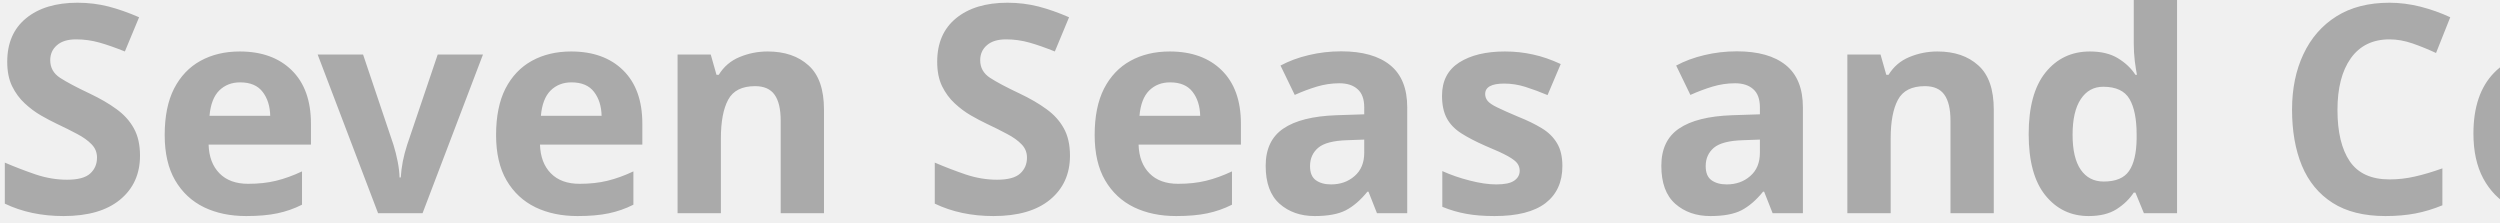
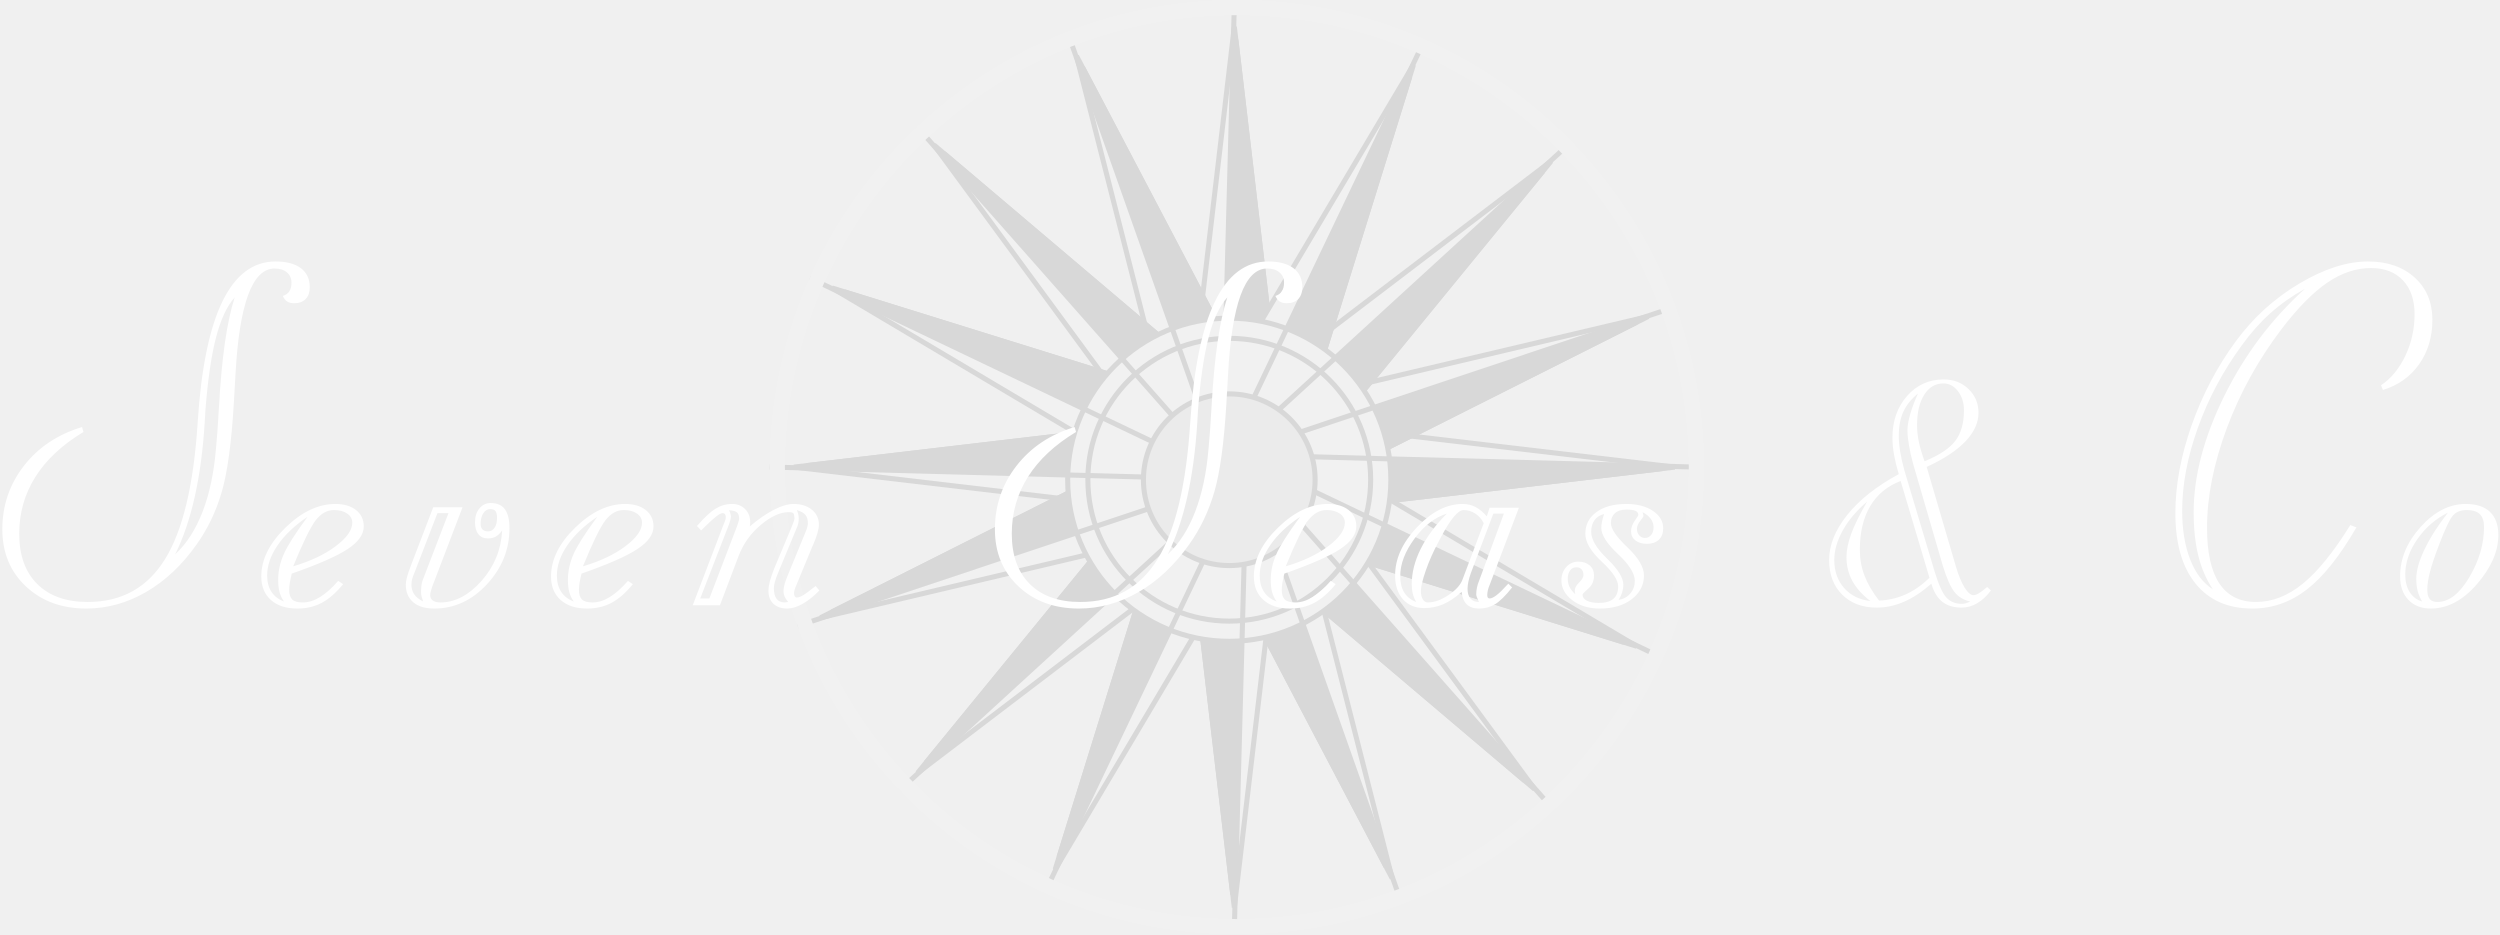
- <svg xmlns="http://www.w3.org/2000/svg" width="258px" height="23px" viewBox="0 0 258 23" version="1.1">
-   <g id="Page-1" stroke="none" stroke-width="1" fill="none" fill-rule="evenodd" font-family="SnellRoundhand-Black, Snell Roundhand" font-size="30" font-weight="700">
-     <g id="Home-Copy" transform="translate(-594, -5862)" fill="#AAAAAA">
-       <text id="Seven-Seas-and-Co">
-         <tspan x="593.12" y="5884">Seven Seas and Co</tspan>
-       </text>
+ <svg xmlns="http://www.w3.org/2000/svg" width="380px" height="142px" viewBox="0 0 380 142" version="1.1">
+   <g id="Page-1" stroke="none" stroke-width="1" fill="none" fill-rule="evenodd">
+     <g id="Logotype-Copy">
+       <g id="Logo" opacity="0.1" transform="translate(117, 0)">
+         <g id="Group" transform="translate(0, 0.767568)" fill-rule="nonzero" stroke="#000000" stroke-width="0.77">
+           <g id="Row" transform="translate(64.47568, 0)">
+             <g id="Arrrow">
+               <path d="M6.141,3.295 L0.433,51.81 L11.848,51.81 L6.141,3.295 Z" id="Rectangle" fill="#FFFFFF" />
+               <path d="M6.371,5.255 L5.002,51.81 L11.848,51.81 L6.371,5.255 Z" id="Rectangle-Copy" fill="#000000" />
+             </g>
+             <g id="Arrrow-Copy" transform="translate(6.140541, 104.3892) scale(-1, -1) translate(-6.140541, -104.3892) translate(0, 68.31351)">
+               <path d="M6.141,3.295 L0.433,51.81 L11.848,51.81 L6.141,3.295 Z" id="Rectangle" fill="#FFFFFF" />
+               <path d="M6.371,5.255 L5.002,51.81 L11.848,51.81 L6.371,5.255 Z" id="Rectangle-Copy" fill="#000000" />
+             </g>
+           </g>
+           <g id="Row-Copy" transform="translate(70.61622, 70.23243) rotate(-90) translate(-70.61622, -70.23243) translate(64.47568, 0)">
+             <g id="Arrrow">
+               <path d="M6.141,3.295 L0.433,51.81 L11.848,51.81 L6.141,3.295 Z" id="Rectangle" fill="#FFFFFF" />
+               <path d="M6.371,5.255 L5.002,51.81 L11.848,51.81 L6.371,5.255 Z" id="Rectangle-Copy" fill="#000000" />
+             </g>
+             <g id="Arrrow-Copy" transform="translate(6.140541, 104.3892) scale(-1, -1) translate(-6.140541, -104.3892) translate(0, 68.31351)">
+               <path d="M6.141,3.295 L0.433,51.81 L11.848,51.81 L6.141,3.295 Z" id="Rectangle" fill="#FFFFFF" />
+               <path d="M6.371,5.255 L5.002,51.81 L11.848,51.81 L6.371,5.255 Z" id="Rectangle-Copy" fill="#000000" />
+             </g>
+           </g>
+           <g id="Row-Copy-2" transform="translate(70.61622, 70.23243) rotate(-110) translate(-70.61622, -70.23243) translate(64.47568, 0)">
+             <g id="Arrrow">
+               <path d="M6.141,3.295 L0.433,51.81 L11.848,51.81 L6.141,3.295 Z" id="Rectangle" fill="#FFFFFF" />
+               <path d="M6.371,5.255 L5.002,51.81 L11.848,51.81 L6.371,5.255 Z" id="Rectangle-Copy" fill="#000000" />
+             </g>
+             <g id="Arrrow-Copy" transform="translate(6.140541, 104.3892) scale(-1, -1) translate(-6.140541, -104.3892) translate(0, 68.31351)">
+               <path d="M6.141,3.295 L0.433,51.81 L11.848,51.81 L6.141,3.295 Z" id="Rectangle" fill="#FFFFFF" />
+               <path d="M6.371,5.255 L5.002,51.81 L11.848,51.81 L6.371,5.255 Z" id="Rectangle-Copy" fill="#000000" />
+             </g>
+           </g>
+           <g id="Row-Copy-3" transform="translate(70.61622, 70.23243) rotate(-134) translate(-70.61622, -70.23243) translate(64.47568, 0)">
+             <g id="Arrrow">
+               <path d="M6.141,3.295 L0.433,51.81 L11.848,51.81 L6.141,3.295 Z" id="Rectangle" fill="#FFFFFF" />
+               <path d="M6.371,5.255 L5.002,51.81 L11.848,51.81 L6.371,5.255 Z" id="Rectangle-Copy" fill="#000000" />
+             </g>
+             <g id="Arrrow-Copy" transform="translate(6.140541, 104.3892) scale(-1, -1) translate(-6.140541, -104.3892) translate(0, 68.31351)">
+               <path d="M6.141,3.295 L0.433,51.81 L11.848,51.81 L6.141,3.295 Z" id="Rectangle" fill="#FFFFFF" />
+               <path d="M6.371,5.255 L5.002,51.81 L11.848,51.81 L6.371,5.255 Z" id="Rectangle-Copy" fill="#000000" />
+             </g>
+           </g>
+           <g id="Row-Copy-4" transform="translate(70.61622, 70.23243) rotate(-156) translate(-70.61622, -70.23243) translate(64.47568, 0)">
+             <g id="Arrrow">
+               <path d="M6.141,3.295 L0.433,51.81 L11.848,51.81 L6.141,3.295 Z" id="Rectangle" fill="#FFFFFF" />
+               <path d="M6.371,5.255 L5.002,51.81 L11.848,51.81 L6.371,5.255 Z" id="Rectangle-Copy" fill="#000000" />
+             </g>
+             <g id="Arrrow-Copy" transform="translate(6.140541, 104.3892) scale(-1, -1) translate(-6.140541, -104.3892) translate(0, 68.31351)">
+               <path d="M6.141,3.295 L0.433,51.81 L11.848,51.81 L6.141,3.295 Z" id="Rectangle" fill="#FFFFFF" />
+               <path d="M6.371,5.255 L5.002,51.81 L11.848,51.81 L6.371,5.255 Z" id="Rectangle-Copy" fill="#000000" />
+             </g>
+           </g>
+           <g id="Row-Copy-5" transform="translate(70.61622, 70.23243) rotate(-21) translate(-70.61622, -70.23243) translate(64.47568, 0)">
+             <g id="Arrrow">
+               <path d="M6.141,3.295 L0.433,51.81 L11.848,51.81 L6.141,3.295 Z" id="Rectangle" fill="#FFFFFF" />
+               <path d="M6.371,5.255 L5.002,51.81 L11.848,51.81 L6.371,5.255 Z" id="Rectangle-Copy" fill="#000000" />
+             </g>
+             <g id="Arrrow-Copy" transform="translate(6.140541, 104.3892) scale(-1, -1) translate(-6.140541, -104.3892) translate(0, 68.31351)">
+               <path d="M6.141,3.295 L0.433,51.81 L11.848,51.81 L6.141,3.295 Z" id="Rectangle" fill="#FFFFFF" />
+               <path d="M6.371,5.255 L5.002,51.81 L11.848,51.81 L6.371,5.255 Z" id="Rectangle-Copy" fill="#000000" />
+             </g>
+           </g>
+           <g id="Row-Copy-6" transform="translate(70.61622, 70.23243) rotate(-43) translate(-70.61622, -70.23243) translate(64.47568, 0)">
+             <g id="Arrrow">
+               <path d="M6.141,3.295 L0.433,51.81 L11.848,51.81 L6.141,3.295 Z" id="Rectangle" fill="#FFFFFF" />
+               <path d="M6.371,5.255 L5.002,51.81 L11.848,51.81 L6.371,5.255 Z" id="Rectangle-Copy" fill="#000000" />
+             </g>
+             <g id="Arrrow-Copy" transform="translate(6.140541, 104.3892) scale(-1, -1) translate(-6.140541, -104.3892) translate(0, 68.31351)">
+               <path d="M6.141,3.295 L0.433,51.81 L11.848,51.81 L6.141,3.295 Z" id="Rectangle" fill="#FFFFFF" />
+               <path d="M6.371,5.255 L5.002,51.81 L11.848,51.81 L6.371,5.255 Z" id="Rectangle-Copy" fill="#000000" />
+             </g>
+           </g>
+           <g id="Row-Copy-7" transform="translate(70.61622, 70.23243) rotate(-66) translate(-70.61622, -70.23243) translate(64.47568, 0)">
+             <g id="Arrrow">
+               <path d="M6.141,3.295 L0.433,51.81 L11.848,51.81 L6.141,3.295 Z" id="Rectangle" fill="#FFFFFF" />
+               <path d="M6.371,5.255 L5.002,51.81 L11.848,51.81 L6.371,5.255 Z" id="Rectangle-Copy" fill="#000000" />
+             </g>
+             <g id="Arrrow-Copy" transform="translate(6.140541, 104.3892) scale(-1, -1) translate(-6.140541, -104.3892) translate(0, 68.31351)">
+               <path d="M6.141,3.295 L0.433,51.81 L11.848,51.81 L6.141,3.295 Z" id="Rectangle" fill="#FFFFFF" />
+               <path d="M6.371,5.255 L5.002,51.81 L11.848,51.81 L6.371,5.255 Z" id="Rectangle-Copy" fill="#000000" />
+             </g>
+           </g>
+         </g>
+         <g id="Group-2" transform="translate(45.28649, 48.35676)" fill="#FFFFFF" fill-rule="nonzero" stroke="#000000" stroke-width="0.77">
+           <circle id="Oval" cx="24.562" cy="24.562" r="24.562" />
+           <circle id="Oval-Copy" cx="24.562" cy="24.562" r="21.492" />
+         </g>
+         <g id="Group-3" transform="translate(0, 0.767568)" fill-rule="nonzero" stroke="#000000" stroke-linecap="square" stroke-width="0.77">
+           <path d="M70.616,0 L68.697,71.768" id="Line" />
+           <path d="M72.919,68.314 L71,140.081" id="Line" transform="translate(71.76757, 104.3892) scale(-1, -1) translate(-71.76757, -104.3892) " />
+           <path d="M37.227,35.308 L35.308,107.076" id="Line" transform="translate(36.26757, 71.19189) rotate(-90) translate(-36.26757, -71.19189) " />
+           <path d="M105.924,33.389 L104.005,105.157" id="Line" transform="translate(104.9649, 69.27297) scale(-1, -1) rotate(-90) translate(-104.9649, -69.27297) " />
+           <path d="M39.627,46.998 L37.708,118.766" id="Line" transform="translate(38.6672, 82.88196) rotate(-110) translate(-38.6672, -82.88196) " />
+           <path d="M103.525,21.699 L101.606,93.467" id="Line" transform="translate(102.5652, 57.58291) scale(-1, -1) rotate(-110) translate(-102.5652, -57.58291) " />
+           <path d="M47.534,58.899 L45.615,130.667" id="Line" transform="translate(46.57436, 94.78319) rotate(-134) translate(-46.57436, -94.78319) " />
+           <path d="M95.618,9.798 L93.699,81.565" id="Line" transform="translate(94.65807, 45.68168) scale(-1, -1) rotate(-134) translate(-94.65807, -45.68168) " />
+           <path d="M58.481,66.118 L56.562,137.886" id="Line" transform="translate(57.52187, 102.0017) rotate(-156) translate(-57.52187, -102.0017) " />
+           <path d="M84.67,2.579 L82.751,74.347" id="Line" transform="translate(83.71056, 38.46313) scale(-1, -1) rotate(-156) translate(-83.71056, -38.46313) " />
+           <path d="M58.37,2.625 L56.452,74.393" id="Line" transform="translate(57.41103, 38.50905) rotate(-21) translate(-57.41103, -38.50905) " />
+           <path d="M84.781,66.072 L82.862,137.84" id="Line" transform="translate(83.8214, 101.9558) scale(-1, -1) rotate(-21) translate(-83.8214, -101.9558) " />
+           <path d="M47.448,9.882 L45.529,81.65" id="Line" transform="translate(46.48879, 45.76577) rotate(-43) translate(-46.48879, -45.76577) " />
+           <path d="M95.703,58.815 L93.784,130.583" id="Line" transform="translate(94.74364, 94.69909) scale(-1, -1) rotate(-43) translate(-94.74364, -94.69909) " />
+           <path d="M39.806,21.254 L37.887,93.022" id="Line" transform="translate(38.84692, 57.13809) rotate(-66) translate(-38.84692, -57.13809) " />
+           <path d="M103.345,47.443 L101.426,119.211" id="Line" transform="translate(102.3855, 83.32678) scale(-1, -1) rotate(-66) translate(-102.3855, -83.32678) " />
+         </g>
+         <circle id="Oval-Copy-2" stroke="#000000" stroke-width="0.77" fill="#BDBDBD" fill-rule="nonzero" cx="69.849" cy="72.919" r="13.049" />
+         <path d="M70.999,2.303 C33.121,2.303 2.303,33.119 2.303,70.999 C2.303,108.879 33.121,139.697 70.999,139.697 C108.881,139.697 139.697,108.879 139.697,70.999 C139.697,33.119 108.881,2.303 70.999,2.303 Z M70.999,142 C31.85,142 0,110.15 0,71 C0,31.85 31.85,0 70.999,0 C110.15,0 142,31.85 142,71 C142,110.15 110.15,142 70.999,142 Z" id="Fill-232" fill="#FFFFFF" />
+       </g>
+       <path d="M26.624,84.265 C28.359,82.649 29.749,80.487 30.795,77.778 C31.84,75.069 32.517,71.885 32.826,68.225 C32.969,66.799 33.123,64.649 33.29,61.773 C33.694,54.359 34.49,48.834 35.678,45.199 C34.49,46.529 33.539,48.573 32.826,51.33 C32.114,54.086 31.579,57.769 31.222,62.379 C31.199,62.783 31.163,63.401 31.115,64.233 C30.593,72.598 29.096,79.275 26.624,84.265 Z M12.687,65.659 C9.455,67.607 7.02,69.883 5.38,72.485 C3.74,75.087 2.921,77.968 2.921,81.128 C2.921,84.408 3.836,86.956 5.665,88.774 C7.495,90.592 10.05,91.501 13.329,91.501 C18.509,91.501 22.442,89.309 25.127,84.925 C27.812,80.54 29.452,73.631 30.046,64.197 C30.569,56.047 31.816,49.934 33.789,45.858 C35.761,41.783 38.458,39.745 41.88,39.745 C43.544,39.745 44.827,40.084 45.73,40.761 C46.633,41.438 47.084,42.407 47.084,43.666 C47.084,44.426 46.876,45.021 46.46,45.448 C46.045,45.876 45.468,46.09 44.732,46.09 C44.28,46.09 43.924,46.007 43.662,45.84 C43.401,45.674 43.175,45.389 42.985,44.985 C43.437,44.842 43.769,44.605 43.983,44.272 C44.197,43.939 44.304,43.5 44.304,42.953 C44.304,42.312 44.072,41.795 43.609,41.403 C43.146,41.01 42.522,40.814 41.738,40.814 C38.339,40.814 36.355,46.232 35.785,57.068 C35.69,58.922 35.607,60.371 35.535,61.417 C35.179,67.334 34.573,71.772 33.718,74.73 C32.862,77.689 31.591,80.356 29.904,82.732 C27.67,85.893 25.103,88.311 22.204,89.986 C19.305,91.661 16.275,92.499 13.115,92.499 C9.384,92.499 6.325,91.376 3.937,89.131 C1.548,86.885 0.354,83.992 0.354,80.451 C0.354,76.839 1.447,73.625 3.634,70.809 C5.82,67.993 8.766,66.027 12.473,64.91 L12.687,65.659 Z M43.173,91.43 C42.864,91.002 42.638,90.533 42.496,90.022 C42.353,89.511 42.282,88.875 42.282,88.115 C42.282,86.832 42.561,85.548 43.12,84.265 C43.678,82.982 44.884,81.081 46.738,78.562 C44.789,79.869 43.28,81.301 42.211,82.857 C41.141,84.414 40.607,85.952 40.607,87.473 C40.607,88.471 40.826,89.303 41.266,89.968 C41.706,90.634 42.341,91.121 43.173,91.43 Z M44.563,86.083 C47.201,85.299 49.357,84.277 51.033,83.018 C52.708,81.758 53.546,80.57 53.546,79.453 C53.546,78.883 53.29,78.419 52.779,78.063 C52.268,77.707 51.597,77.528 50.765,77.528 C49.72,77.528 48.799,78.039 48.003,79.061 C47.207,80.083 46.06,82.423 44.563,86.083 Z M52.156,88.792 C51.086,90.099 50.005,91.044 48.912,91.626 C47.819,92.208 46.583,92.499 45.205,92.499 C43.494,92.499 42.151,92.065 41.177,91.198 C40.203,90.331 39.716,89.137 39.716,87.616 C39.716,85.049 40.945,82.572 43.405,80.184 C45.864,77.796 48.389,76.602 50.979,76.602 C52.286,76.602 53.332,76.91 54.116,77.528 C54.9,78.146 55.292,78.978 55.292,80.023 C55.292,81.235 54.472,82.382 52.833,83.463 C51.193,84.544 48.365,85.786 44.349,87.188 C44.207,87.758 44.106,88.24 44.046,88.632 C43.987,89.024 43.957,89.362 43.957,89.647 C43.957,90.337 44.112,90.83 44.421,91.127 C44.73,91.424 45.264,91.572 46.025,91.572 C46.88,91.572 47.753,91.299 48.645,90.752 C49.536,90.206 50.456,89.386 51.407,88.293 L52.156,88.792 Z M73.053,79.667 C73.053,80.023 73.154,80.297 73.356,80.487 C73.558,80.677 73.825,80.772 74.158,80.772 C74.586,80.772 74.924,80.588 75.174,80.219 C75.423,79.851 75.548,79.346 75.548,78.705 C75.548,78.229 75.471,77.891 75.316,77.689 C75.162,77.487 74.895,77.386 74.514,77.386 C74.087,77.386 73.736,77.594 73.463,78.01 C73.19,78.425 73.053,78.978 73.053,79.667 Z M66.494,77.992 L63.001,87.045 C62.835,87.426 62.716,87.758 62.645,88.043 C62.573,88.329 62.538,88.602 62.538,88.863 C62.538,89.434 62.68,89.927 62.966,90.343 C63.251,90.758 63.702,91.121 64.32,91.43 C64.225,91.168 64.148,90.925 64.088,90.699 C64.029,90.473 63.999,90.277 63.999,90.111 C63.999,89.683 64.017,89.321 64.053,89.024 C64.088,88.727 64.154,88.447 64.249,88.186 L68.17,77.992 L66.494,77.992 Z M70.308,77.101 L65.924,88.578 L65.888,88.649 C65.556,89.529 65.389,90.135 65.389,90.467 C65.389,90.824 65.526,91.097 65.799,91.287 C66.073,91.477 66.447,91.572 66.922,91.572 C69.156,91.572 71.241,90.485 73.178,88.311 C75.114,86.136 76.166,83.576 76.332,80.629 C76,81.081 75.667,81.396 75.334,81.574 C75.002,81.752 74.609,81.841 74.158,81.841 C73.54,81.841 73.059,81.627 72.714,81.2 C72.37,80.772 72.198,80.166 72.198,79.382 C72.198,78.526 72.423,77.825 72.875,77.279 C73.326,76.732 73.897,76.459 74.586,76.459 C75.56,76.459 76.279,76.774 76.742,77.404 C77.206,78.033 77.437,79.002 77.437,80.309 C77.437,83.517 76.297,86.35 74.015,88.81 C71.734,91.269 69.061,92.499 65.995,92.499 C64.617,92.499 63.554,92.178 62.805,91.537 C62.057,90.895 61.682,90.004 61.682,88.863 C61.682,88.531 61.748,88.133 61.878,87.669 C62.009,87.206 62.205,86.63 62.467,85.94 L65.853,77.101 L70.308,77.101 Z M87.214,91.43 C86.905,91.002 86.679,90.533 86.536,90.022 C86.394,89.511 86.323,88.875 86.323,88.115 C86.323,86.832 86.602,85.548 87.16,84.265 C87.719,82.982 88.925,81.081 90.778,78.562 C88.829,79.869 87.321,81.301 86.251,82.857 C85.182,84.414 84.647,85.952 84.647,87.473 C84.647,88.471 84.867,89.303 85.307,89.968 C85.746,90.634 86.382,91.121 87.214,91.43 Z M88.604,86.083 C91.241,85.299 93.398,84.277 95.073,83.018 C96.749,81.758 97.586,80.57 97.586,79.453 C97.586,78.883 97.331,78.419 96.82,78.063 C96.309,77.707 95.638,77.528 94.806,77.528 C93.76,77.528 92.84,78.039 92.043,79.061 C91.247,80.083 90.101,82.423 88.604,86.083 Z M96.196,88.792 C95.127,90.099 94.045,91.044 92.952,91.626 C91.859,92.208 90.624,92.499 89.245,92.499 C87.534,92.499 86.192,92.065 85.218,91.198 C84.243,90.331 83.756,89.137 83.756,87.616 C83.756,85.049 84.986,82.572 87.445,80.184 C89.905,77.796 92.43,76.602 95.02,76.602 C96.327,76.602 97.372,76.91 98.156,77.528 C98.941,78.146 99.333,78.978 99.333,80.023 C99.333,81.235 98.513,82.382 96.873,83.463 C95.234,84.544 92.406,85.786 88.39,87.188 C88.247,87.758 88.146,88.24 88.087,88.632 C88.028,89.024 87.998,89.362 87.998,89.647 C87.998,90.337 88.152,90.83 88.461,91.127 C88.77,91.424 89.305,91.572 90.065,91.572 C90.921,91.572 91.794,91.299 92.685,90.752 C93.576,90.206 94.497,89.386 95.448,88.293 L96.196,88.792 Z M121.121,77.528 C121.216,77.742 121.288,77.956 121.335,78.17 C121.383,78.384 121.406,78.61 121.406,78.847 C121.406,79.061 121.389,79.269 121.353,79.471 C121.317,79.673 121.264,79.857 121.193,80.023 L118.341,86.903 C118.08,87.521 117.896,88.026 117.789,88.418 C117.682,88.81 117.628,89.125 117.628,89.362 C117.628,90.099 117.765,90.651 118.038,91.02 C118.311,91.388 118.733,91.572 119.303,91.572 C119.351,91.572 119.434,91.56 119.553,91.537 C119.672,91.513 119.755,91.501 119.802,91.501 C119.541,91.192 119.357,90.907 119.25,90.646 C119.143,90.384 119.09,90.111 119.09,89.826 C119.09,89.564 119.143,89.232 119.25,88.828 C119.357,88.424 119.517,87.972 119.731,87.473 L122.511,80.701 C122.607,80.463 122.678,80.243 122.725,80.041 C122.773,79.839 122.797,79.667 122.797,79.524 C122.797,78.978 122.672,78.556 122.422,78.259 C122.173,77.962 121.739,77.718 121.121,77.528 Z M106.436,90.966 L107.826,90.966 L112.068,79.881 C112.186,79.524 112.264,79.281 112.299,79.15 C112.335,79.019 112.353,78.918 112.353,78.847 C112.353,78.396 112.24,78.075 112.014,77.885 C111.788,77.695 111.39,77.588 110.82,77.564 C110.915,77.754 110.986,77.938 111.034,78.116 C111.081,78.295 111.105,78.419 111.105,78.491 C111.105,78.705 111.034,79.025 110.891,79.453 C110.868,79.548 110.844,79.619 110.82,79.667 L106.436,90.966 Z M105.295,92 L109.965,79.774 C110.083,79.513 110.173,79.287 110.232,79.097 C110.291,78.907 110.321,78.752 110.321,78.633 C110.321,78.419 110.279,78.259 110.196,78.152 C110.113,78.045 109.988,77.992 109.822,77.992 C109.418,77.992 108.491,78.716 107.042,80.166 L106.578,80.629 L105.937,79.952 C107.054,78.669 107.998,77.79 108.771,77.314 C109.543,76.839 110.38,76.602 111.283,76.602 C112.068,76.602 112.721,76.857 113.244,77.368 C113.767,77.879 114.028,78.55 114.028,79.382 C114.028,79.548 114.022,79.679 114.01,79.774 C113.998,79.869 113.981,79.952 113.957,80.023 C115.24,78.93 116.458,78.087 117.61,77.493 C118.763,76.899 119.767,76.602 120.622,76.602 C121.763,76.602 122.69,76.893 123.403,77.475 C124.115,78.057 124.472,78.812 124.472,79.738 C124.472,80.427 124.187,81.437 123.616,82.768 L123.51,82.982 L121.05,88.935 C120.931,89.196 120.842,89.428 120.783,89.63 C120.723,89.832 120.694,90.016 120.694,90.182 C120.694,90.372 120.729,90.527 120.801,90.646 C120.872,90.764 120.979,90.824 121.121,90.824 C121.359,90.824 121.662,90.717 122.03,90.503 C122.399,90.289 123.046,89.814 123.973,89.077 L124.543,89.754 C123.688,90.634 122.838,91.311 121.995,91.786 C121.151,92.261 120.373,92.499 119.66,92.499 C118.781,92.499 118.086,92.261 117.575,91.786 C117.064,91.311 116.808,90.657 116.808,89.826 C116.808,89.374 116.874,88.899 117.004,88.4 C117.135,87.901 117.367,87.224 117.699,86.368 L120.302,80.166 C120.444,79.833 120.557,79.542 120.64,79.293 C120.723,79.043 120.765,78.871 120.765,78.776 C120.741,78.372 120.682,78.116 120.587,78.01 C120.492,77.903 120.254,77.849 119.874,77.849 C118.591,77.849 117.183,78.491 115.65,79.774 C114.117,81.057 112.994,82.625 112.281,84.479 L109.43,92 L105.295,92 Z M177.495,84.265 C179.23,82.649 180.62,80.487 181.665,77.778 C182.711,75.069 183.388,71.885 183.697,68.225 C183.84,66.799 183.994,64.649 184.16,61.773 C184.564,54.359 185.36,48.834 186.549,45.199 C185.36,46.529 184.41,48.573 183.697,51.33 C182.984,54.086 182.449,57.769 182.093,62.379 C182.069,62.783 182.034,63.401 181.986,64.233 C181.463,72.598 179.966,79.275 177.495,84.265 Z M163.558,65.659 C160.326,67.607 157.89,69.883 156.251,72.485 C154.611,75.087 153.791,77.968 153.791,81.128 C153.791,84.408 154.706,86.956 156.536,88.774 C158.366,90.592 160.92,91.501 164.199,91.501 C169.38,91.501 173.313,89.309 175.998,84.925 C178.683,80.54 180.323,73.631 180.917,64.197 C181.44,56.047 182.687,49.934 184.659,45.858 C186.632,41.783 189.329,39.745 192.751,39.745 C194.414,39.745 195.697,40.084 196.6,40.761 C197.503,41.438 197.955,42.407 197.955,43.666 C197.955,44.426 197.747,45.021 197.331,45.448 C196.915,45.876 196.339,46.09 195.602,46.09 C195.151,46.09 194.794,46.007 194.533,45.84 C194.272,45.674 194.046,45.389 193.856,44.985 C194.307,44.842 194.64,44.605 194.854,44.272 C195.068,43.939 195.175,43.5 195.175,42.953 C195.175,42.312 194.943,41.795 194.479,41.403 C194.016,41.01 193.392,40.814 192.608,40.814 C189.21,40.814 187.226,46.232 186.656,57.068 C186.56,58.922 186.477,60.371 186.406,61.417 C186.05,67.334 185.444,71.772 184.588,74.73 C183.733,77.689 182.461,80.356 180.774,82.732 C178.54,85.893 175.974,88.311 173.075,89.986 C170.176,91.661 167.146,92.499 163.986,92.499 C160.255,92.499 157.195,91.376 154.807,89.131 C152.419,86.885 151.225,83.992 151.225,80.451 C151.225,76.839 152.318,73.625 154.504,70.809 C156.69,67.993 159.637,66.027 163.344,64.91 L163.558,65.659 Z M194.044,91.43 C193.735,91.002 193.509,90.533 193.366,90.022 C193.224,89.511 193.153,88.875 193.153,88.115 C193.153,86.832 193.432,85.548 193.99,84.265 C194.549,82.982 195.755,81.081 197.608,78.562 C195.66,79.869 194.151,81.301 193.081,82.857 C192.012,84.414 191.477,85.952 191.477,87.473 C191.477,88.471 191.697,89.303 192.137,89.968 C192.576,90.634 193.212,91.121 194.044,91.43 Z M195.434,86.083 C198.072,85.299 200.228,84.277 201.903,83.018 C203.579,81.758 204.416,80.57 204.416,79.453 C204.416,78.883 204.161,78.419 203.65,78.063 C203.139,77.707 202.468,77.528 201.636,77.528 C200.59,77.528 199.67,78.039 198.874,79.061 C198.077,80.083 196.931,82.423 195.434,86.083 Z M203.026,88.792 C201.957,90.099 200.876,91.044 199.782,91.626 C198.689,92.208 197.454,92.499 196.075,92.499 C194.364,92.499 193.022,92.065 192.048,91.198 C191.073,90.331 190.586,89.137 190.586,87.616 C190.586,85.049 191.816,82.572 194.275,80.184 C196.735,77.796 199.26,76.602 201.85,76.602 C203.157,76.602 204.202,76.91 204.987,77.528 C205.771,78.146 206.163,78.978 206.163,80.023 C206.163,81.235 205.343,82.382 203.703,83.463 C202.064,84.544 199.236,85.786 195.22,87.188 C195.077,87.758 194.976,88.24 194.917,88.632 C194.858,89.024 194.828,89.362 194.828,89.647 C194.828,90.337 194.982,90.83 195.291,91.127 C195.6,91.424 196.135,91.572 196.895,91.572 C197.751,91.572 198.624,91.299 199.515,90.752 C200.406,90.206 201.327,89.386 202.278,88.293 L203.026,88.792 Z M215.262,91.501 C215.024,91.097 214.852,90.681 214.745,90.253 C214.638,89.826 214.585,89.339 214.585,88.792 C214.585,87.034 215.042,85.239 215.957,83.41 C216.872,81.58 218.197,79.798 219.931,78.063 C218.102,78.633 216.462,79.899 215.012,81.859 C213.563,83.82 212.838,85.715 212.838,87.544 C212.838,88.566 213.04,89.404 213.444,90.057 C213.848,90.711 214.454,91.192 215.262,91.501 Z M226.989,78.063 L223.567,87.117 C223.401,87.592 223.276,88.026 223.193,88.418 C223.11,88.81 223.068,89.172 223.068,89.505 C223.068,90.146 223.217,90.64 223.514,90.984 C223.811,91.329 224.244,91.501 224.815,91.501 L224.708,91.287 C224.494,90.859 224.387,90.539 224.387,90.325 C224.387,90.016 224.423,89.683 224.494,89.327 C224.565,88.97 224.672,88.626 224.815,88.293 L228.593,78.063 L226.989,78.063 Z M225.528,79.524 C225.219,78.907 224.791,78.419 224.244,78.063 C223.698,77.707 223.104,77.528 222.462,77.528 C221.63,77.528 220.502,78.871 219.076,81.556 C218.91,81.865 218.779,82.115 218.684,82.305 C217.876,83.802 217.222,85.269 216.723,86.707 C216.224,88.144 215.975,89.184 215.975,89.826 C215.975,90.348 216.07,90.77 216.26,91.091 C216.45,91.412 216.7,91.572 217.009,91.572 C218.007,91.572 219.07,91.192 220.199,90.432 C221.327,89.671 222.034,88.875 222.32,88.043 L225.528,79.524 Z M222.177,89.968 C221.179,90.847 220.234,91.477 219.343,91.857 C218.452,92.238 217.496,92.428 216.474,92.428 C215.119,92.428 214.044,91.982 213.248,91.091 C212.452,90.2 212.054,88.994 212.054,87.473 C212.054,84.93 213.165,82.483 215.387,80.13 C217.609,77.778 219.92,76.602 222.32,76.602 C223.032,76.602 223.686,76.756 224.28,77.065 C224.874,77.374 225.444,77.849 225.991,78.491 L226.419,77.172 L230.874,77.172 L226.419,88.935 C226.3,89.196 226.211,89.463 226.151,89.737 C226.092,90.01 226.062,90.253 226.062,90.467 C226.062,90.634 226.092,90.758 226.151,90.842 C226.211,90.925 226.3,90.966 226.419,90.966 C226.965,90.966 227.844,90.289 229.056,88.935 L229.27,88.721 L229.841,89.291 C228.843,90.55 227.981,91.4 227.256,91.84 C226.532,92.279 225.718,92.499 224.815,92.499 C224.007,92.499 223.383,92.285 222.943,91.857 C222.504,91.43 222.248,90.8 222.177,89.968 Z M246.033,91.18 C246.77,91.061 247.364,90.735 247.815,90.2 C248.267,89.665 248.492,89.03 248.492,88.293 C248.492,87.176 247.643,85.822 245.944,84.229 C244.245,82.637 243.395,81.307 243.395,80.237 C243.395,79.976 243.431,79.667 243.502,79.311 C243.573,78.954 243.68,78.562 243.823,78.134 C243.205,78.277 242.724,78.58 242.379,79.043 C242.035,79.507 241.863,80.107 241.863,80.843 C241.863,82.008 242.676,83.374 244.304,84.942 C245.932,86.511 246.746,87.818 246.746,88.863 C246.746,89.267 246.686,89.659 246.568,90.04 C246.449,90.42 246.271,90.8 246.033,91.18 Z M243.181,92.499 C241.494,92.499 240.098,92.077 238.993,91.234 C237.888,90.39 237.336,89.386 237.336,88.222 C237.336,87.414 237.579,86.736 238.066,86.19 C238.554,85.643 239.165,85.37 239.902,85.37 C240.615,85.37 241.191,85.56 241.631,85.94 C242.07,86.321 242.29,86.832 242.29,87.473 C242.29,88.305 241.999,88.97 241.417,89.469 C240.835,89.968 240.544,90.277 240.544,90.396 C240.544,90.776 240.764,91.079 241.203,91.305 C241.643,91.531 242.255,91.644 243.039,91.644 C244.013,91.644 244.744,91.436 245.231,91.02 C245.718,90.604 245.962,89.98 245.962,89.148 C245.962,88.174 245.13,86.915 243.467,85.37 C241.803,83.826 240.971,82.412 240.971,81.128 C240.971,79.75 241.536,78.651 242.665,77.831 C243.793,77.011 245.308,76.602 247.209,76.602 C248.849,76.602 250.191,76.952 251.237,77.653 C252.283,78.354 252.805,79.239 252.805,80.309 C252.805,81.045 252.586,81.621 252.146,82.037 C251.706,82.453 251.106,82.661 250.346,82.661 C249.609,82.661 249.021,82.489 248.582,82.144 C248.142,81.8 247.922,81.342 247.922,80.772 C247.922,80.225 248.106,79.691 248.475,79.168 C248.843,78.645 249.027,78.348 249.027,78.277 C249.027,77.992 248.885,77.784 248.599,77.653 C248.314,77.522 247.851,77.457 247.209,77.457 C246.449,77.457 245.867,77.641 245.463,78.01 C245.059,78.378 244.857,78.883 244.857,79.524 C244.857,80.38 245.694,81.604 247.37,83.196 C249.045,84.788 249.883,86.214 249.883,87.473 C249.883,88.923 249.265,90.123 248.029,91.073 C246.793,92.024 245.178,92.499 243.181,92.499 Z M249.669,77.849 C249.692,77.92 249.722,78.021 249.758,78.152 C249.793,78.283 249.811,78.372 249.811,78.419 C249.811,78.514 249.645,78.77 249.312,79.186 C248.98,79.602 248.813,80 248.813,80.38 C248.813,80.784 248.932,81.117 249.17,81.378 C249.407,81.639 249.692,81.77 250.025,81.77 C250.405,81.77 250.72,81.622 250.97,81.324 C251.219,81.027 251.344,80.641 251.344,80.166 C251.344,79.691 251.201,79.257 250.916,78.865 C250.631,78.473 250.215,78.134 249.669,77.849 Z M239.439,90.325 C239.415,90.206 239.397,90.099 239.385,90.004 C239.373,89.909 239.367,89.826 239.367,89.754 C239.367,89.374 239.587,88.97 240.027,88.542 C240.466,88.115 240.686,87.735 240.686,87.402 C240.686,87.045 240.591,86.76 240.401,86.546 C240.211,86.333 239.95,86.226 239.617,86.226 C239.213,86.226 238.892,86.386 238.655,86.707 C238.417,87.028 238.298,87.449 238.298,87.972 C238.298,88.424 238.387,88.834 238.565,89.202 C238.744,89.57 239.035,89.944 239.439,90.325 Z M284.299,91.358 C283.063,90.408 282.149,89.386 281.554,88.293 C280.96,87.2 280.663,86 280.663,84.693 C280.663,83.647 280.901,82.471 281.376,81.164 C281.851,79.857 282.659,78.217 283.8,76.245 C282.208,77.6 280.978,79.055 280.111,80.612 C279.243,82.168 278.81,83.671 278.81,85.121 C278.81,86.832 279.309,88.251 280.307,89.38 C281.305,90.509 282.636,91.168 284.299,91.358 Z M299.484,91.43 C298.486,91.216 297.69,90.741 297.095,90.004 C296.501,89.267 295.907,87.937 295.313,86.012 L290.786,70.471 C290.525,69.544 290.317,68.617 290.163,67.69 C290.008,66.764 289.931,66.015 289.931,65.445 C289.931,64.756 290.068,63.936 290.341,62.985 C290.614,62.035 291.012,60.977 291.535,59.813 C290.513,60.645 289.771,61.571 289.307,62.593 C288.844,63.615 288.612,64.827 288.612,66.229 C288.612,66.966 288.677,67.744 288.808,68.564 C288.939,69.384 289.159,70.364 289.468,71.504 L293.994,86.653 C294.636,88.792 295.254,90.182 295.848,90.824 C296.442,91.465 297.238,91.786 298.236,91.786 C298.402,91.786 298.587,91.756 298.789,91.697 C298.991,91.638 299.222,91.549 299.484,91.43 Z M292.533,70.114 C294.79,69.187 296.353,68.148 297.22,66.995 C298.088,65.843 298.521,64.304 298.521,62.379 C298.521,61.215 298.218,60.241 297.612,59.457 C297.006,58.672 296.264,58.28 295.385,58.28 C294.173,58.28 293.204,58.857 292.479,60.009 C291.755,61.162 291.392,62.7 291.392,64.625 C291.392,65.433 291.481,66.271 291.66,67.138 C291.838,68.005 292.129,68.997 292.533,70.114 Z M293.281,87.83 L288.897,73.108 C286.854,73.893 285.309,75.17 284.263,76.94 C283.218,78.711 282.695,80.926 282.695,83.588 C282.695,84.966 282.933,86.273 283.408,87.509 C283.883,88.744 284.62,90.004 285.618,91.287 C286.996,91.24 288.321,90.937 289.592,90.378 C290.864,89.82 292.093,88.97 293.281,87.83 Z M293.567,88.721 C292.165,89.956 290.78,90.871 289.414,91.465 C288.048,92.059 286.663,92.356 285.261,92.356 C283.075,92.356 281.323,91.697 280.004,90.378 C278.685,89.059 278.026,87.307 278.026,85.121 C278.026,82.839 278.952,80.546 280.806,78.241 C282.659,75.936 285.261,73.881 288.612,72.075 C288.303,71.053 288.066,70.079 287.899,69.152 C287.733,68.225 287.65,67.346 287.65,66.514 C287.65,63.995 288.386,61.892 289.86,60.205 C291.333,58.518 293.198,57.674 295.456,57.674 C296.953,57.674 298.206,58.161 299.216,59.136 C300.226,60.11 300.731,61.31 300.731,62.736 C300.731,64.257 300.066,65.712 298.735,67.102 C297.404,68.492 295.444,69.782 292.854,70.97 L297.309,86.154 C297.713,87.509 298.153,88.566 298.628,89.327 C299.103,90.087 299.555,90.467 299.983,90.467 C300.197,90.467 300.464,90.372 300.785,90.182 C301.105,89.992 301.527,89.671 302.05,89.22 L302.62,89.754 C302.003,90.586 301.313,91.228 300.553,91.679 C299.793,92.131 298.997,92.356 298.165,92.356 C296.953,92.356 295.973,92.059 295.224,91.465 C294.476,90.871 293.923,89.956 293.567,88.721 Z M336.36,89.576 C335.362,88.103 334.625,86.41 334.15,84.497 C333.674,82.584 333.437,80.368 333.437,77.849 C333.437,72.36 334.987,66.473 338.088,60.187 C341.189,53.902 345.283,48.466 350.368,43.88 C348.372,44.997 346.601,46.25 345.057,47.64 C343.512,49.031 342.075,50.652 340.744,52.506 C337.892,56.403 335.67,60.573 334.078,65.017 C332.486,69.461 331.69,73.667 331.69,77.635 C331.69,80.487 332.094,82.952 332.902,85.031 C333.71,87.111 334.863,88.626 336.36,89.576 Z M358.174,80.166 C355.655,84.515 353.148,87.657 350.653,89.594 C348.158,91.531 345.39,92.499 342.348,92.499 C338.641,92.499 335.766,91.234 333.722,88.703 C331.678,86.172 330.656,82.602 330.656,77.992 C330.656,73.786 331.476,69.348 333.116,64.678 C334.756,60.009 337.001,55.738 339.853,51.864 C342.49,48.276 345.698,45.359 349.477,43.114 C353.255,40.868 356.736,39.745 359.921,39.745 C362.867,39.745 365.238,40.559 367.032,42.187 C368.826,43.815 369.723,45.959 369.723,48.621 C369.723,51.211 369.052,53.456 367.709,55.357 C366.366,57.258 364.531,58.565 362.202,59.278 L361.917,58.565 C363.461,57.52 364.697,56.017 365.624,54.056 C366.551,52.096 367.014,49.999 367.014,47.765 C367.014,45.579 366.426,43.862 365.25,42.615 C364.073,41.367 362.451,40.743 360.384,40.743 C358.127,40.743 355.911,41.486 353.736,42.971 C351.562,44.456 349.251,46.803 346.803,50.011 C343.263,54.668 340.488,59.688 338.48,65.071 C336.472,70.453 335.469,75.508 335.469,80.237 C335.469,83.992 336.092,86.808 337.34,88.685 C338.587,90.562 340.447,91.501 342.918,91.501 C345.39,91.501 347.766,90.568 350.047,88.703 C352.328,86.837 354.728,83.873 357.247,79.81 L358.174,80.166 Z M368.164,91.43 C367.855,90.907 367.63,90.378 367.487,89.844 C367.344,89.309 367.273,88.685 367.273,87.972 C367.273,86.736 367.695,85.239 368.539,83.481 C369.382,81.722 370.564,79.869 372.085,77.92 C370.184,78.871 368.628,80.225 367.416,81.984 C366.204,83.742 365.598,85.525 365.598,87.331 C365.598,88.4 365.824,89.291 366.275,90.004 C366.727,90.717 367.356,91.192 368.164,91.43 Z M368.948,89.647 C368.948,90.289 369.073,90.758 369.323,91.055 C369.572,91.352 369.958,91.501 370.481,91.501 C372.24,91.501 373.861,90.242 375.347,87.723 C376.832,85.204 377.574,82.661 377.574,80.095 C377.574,79.215 377.361,78.568 376.933,78.152 C376.505,77.736 375.84,77.528 374.937,77.528 C374.058,77.528 373.374,77.79 372.887,78.312 C372.4,78.835 371.693,80.309 370.766,82.732 C370.101,84.467 369.632,85.863 369.358,86.921 C369.085,87.978 368.948,88.887 368.948,89.647 Z M369.483,92.499 C368.057,92.499 366.923,92.059 366.079,91.18 C365.236,90.301 364.814,89.113 364.814,87.616 C364.814,84.907 365.859,82.394 367.95,80.077 C370.042,77.76 372.323,76.602 374.794,76.602 C376.41,76.602 377.64,77.006 378.483,77.813 C379.327,78.621 379.749,79.798 379.749,81.342 C379.749,83.79 378.674,86.261 376.523,88.756 C374.372,91.251 372.026,92.499 369.483,92.499 Z" id="Seven-Seas-&amp;-Co" fill="#FFFFFF" />
    </g>
  </g>
</svg>
